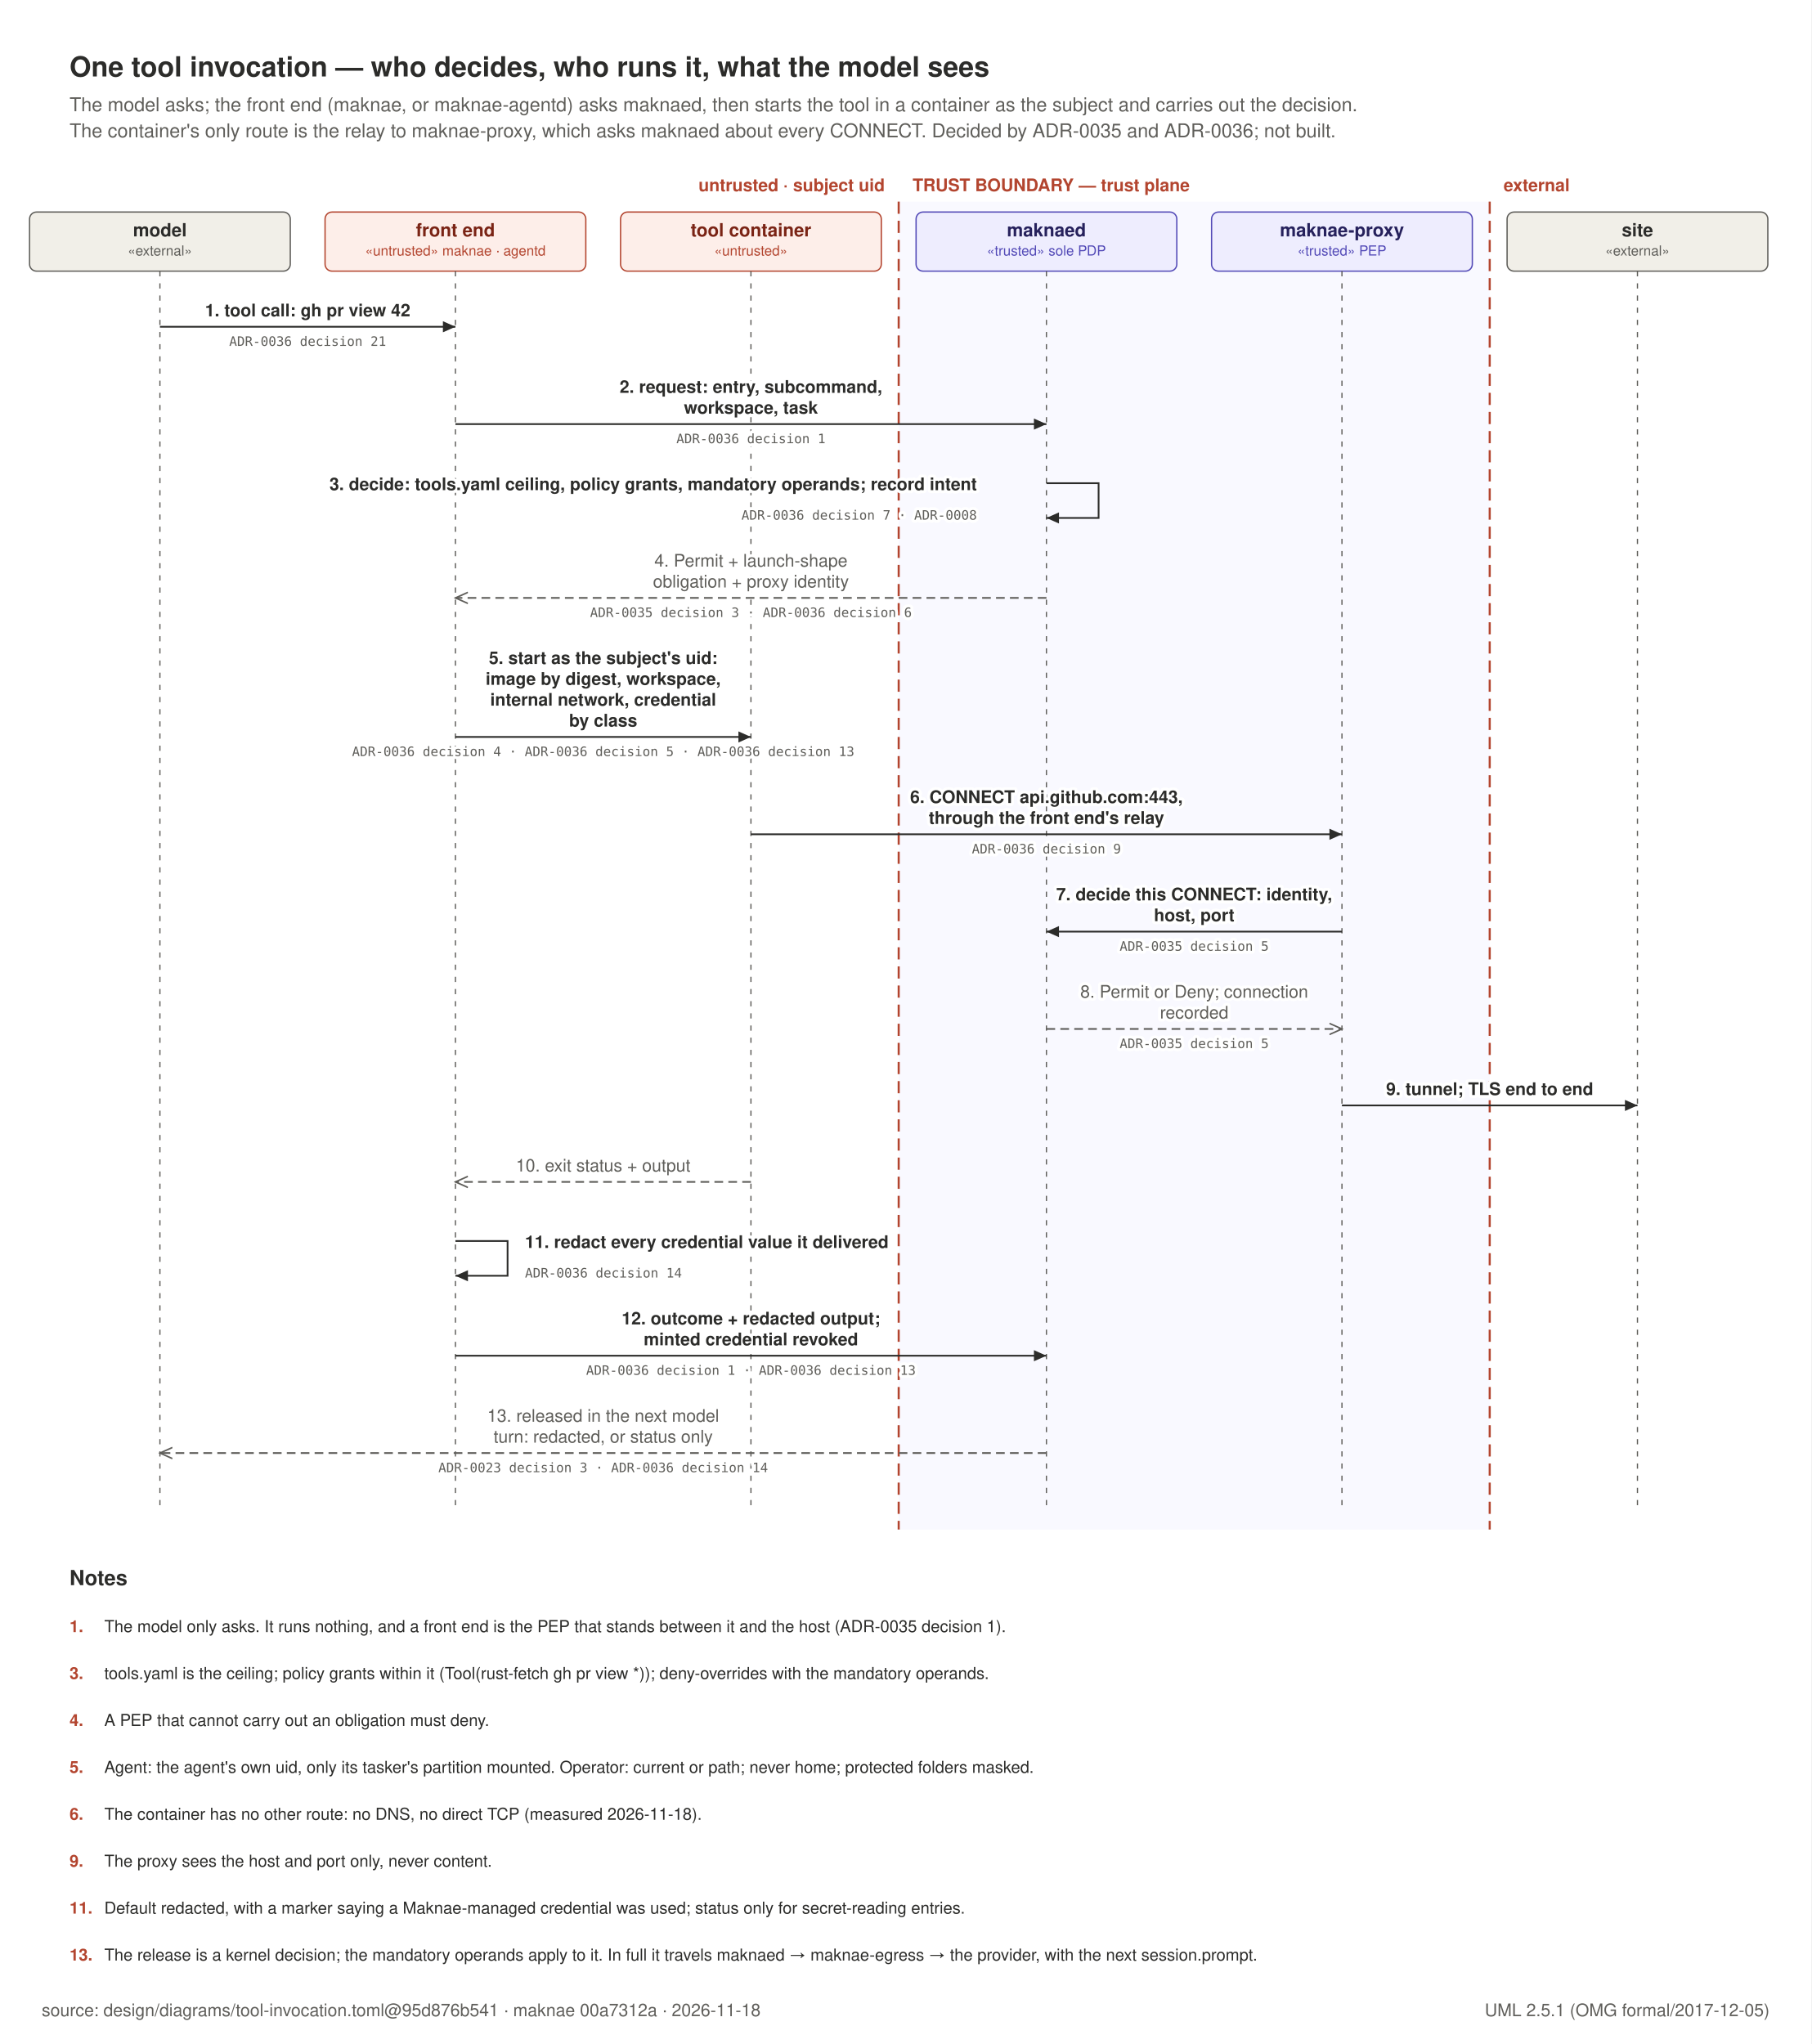
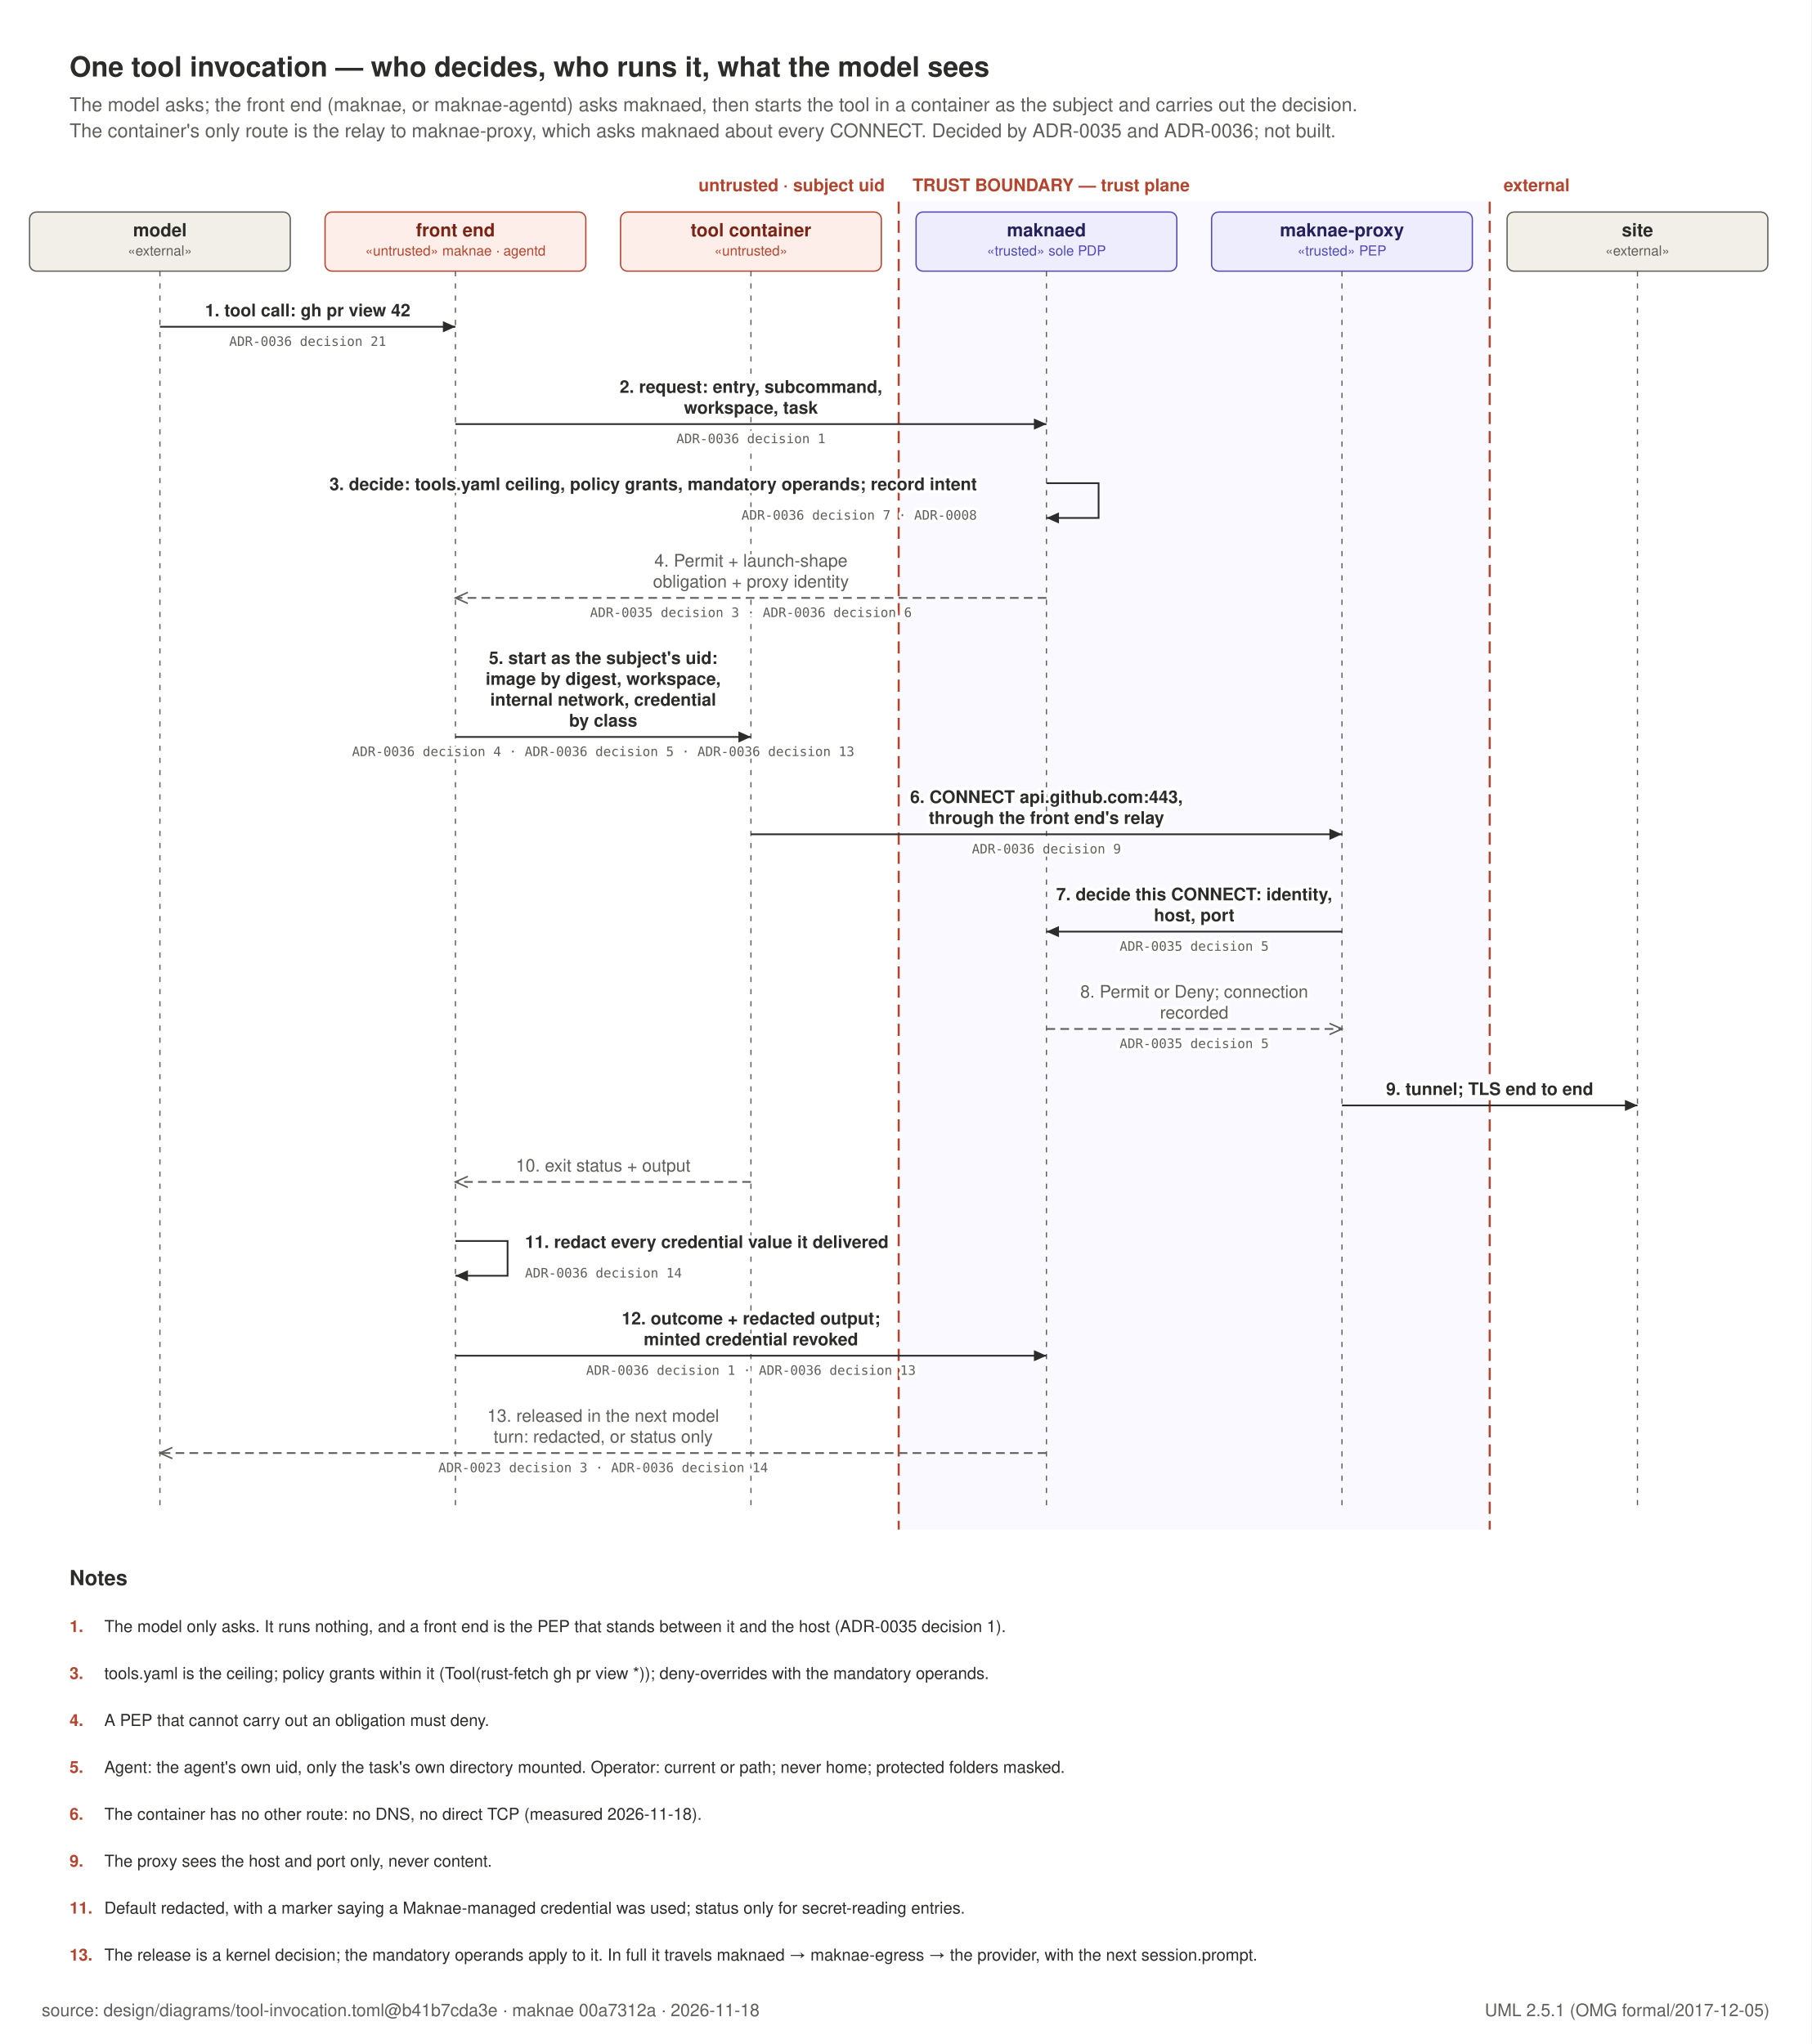
<svg xmlns="http://www.w3.org/2000/svg" width="1042" height="1176" viewBox="0 0 1042 1176" role="img">
  <rect x="0" y="0" width="1042" height="1176" fill="#FFFFFF" />
  <text x="40" y="44" text-anchor="start" font-family="Helvetica, Arial, sans-serif" font-size="16" font-weight="600" fill="#2C2C2A">One tool invocation — who decides, who runs it, what the model sees</text>
  <text x="40" y="64" text-anchor="start" font-family="Helvetica, Arial, sans-serif" font-size="11" font-weight="400" fill="#5F5E5A">The model asks; the front end (maknae, or maknae-agentd) asks maknaed, then starts the tool in a container as the subject and carries out the decision.</text>
  <text x="40" y="79" text-anchor="start" font-family="Helvetica, Arial, sans-serif" font-size="11" font-weight="400" fill="#5F5E5A">The container's only route is the relay to maknae-proxy, which asks maknaed about every CONNECT. Decided by ADR-0035 and ADR-0036; not built.</text>
  <defs>
    <marker id="call" viewBox="0 0 10 10" refX="9" refY="5" markerWidth="8" markerHeight="8" orient="auto-start-reverse">
      <path d="M 0 1 L 9 5 L 0 9 z" fill="#2C2C2A" />
    </marker>
    <marker id="rep" viewBox="0 0 10 10" refX="9" refY="5" markerWidth="8" markerHeight="8" orient="auto-start-reverse">
      <path d="M 0 1 L 9 5 L 0 9" fill="none" stroke="#5F5E5A" stroke-width="1.1" />
    </marker>
  </defs>
  <rect x="517.0" y="116" width="340.0" height="764" fill="#EEEDFE" opacity="0.35" />
  <line x1="517.0" y1="116" x2="517.0" y2="880" stroke="#B3452F" stroke-width="1.2" stroke-dasharray="7 4" />
  <text x="509.0" y="110" text-anchor="end" font-family="Helvetica, Arial, sans-serif" font-size="10" font-weight="600" fill="#B3452F">untrusted · subject uid</text>
  <text x="525.0" y="110" text-anchor="start" font-family="Helvetica, Arial, sans-serif" font-size="10" font-weight="600" fill="#B3452F">TRUST BOUNDARY — trust plane</text>
  <line x1="857.0" y1="116" x2="857.0" y2="880" stroke="#B3452F" stroke-width="1.2" stroke-dasharray="7 4" />
  <text x="865.0" y="110" text-anchor="start" font-family="Helvetica, Arial, sans-serif" font-size="10" font-weight="600" fill="#B3452F">external</text>
  <rect x="17.0" y="122" width="150" height="34" rx="4" fill="#F1EFE8" stroke="#5F5E5A" stroke-width="0.75" />
  <text x="92" y="136" text-anchor="middle" font-family="Helvetica, Arial, sans-serif" font-size="10.5" font-weight="600" fill="#2C2C2A">model</text>
  <text x="92" y="147" text-anchor="middle" font-family="Helvetica, Arial, sans-serif" font-size="8" font-weight="400" fill="#5F5E5A">«external»</text>
  <line x1="92" y1="156" x2="92" y2="868" stroke="#5F5E5A" stroke-width="0.7" stroke-dasharray="3 4" />
  <rect x="187.0" y="122" width="150" height="34" rx="4" fill="#FDEEE9" stroke="#B3452F" stroke-width="0.75" />
  <text x="262" y="136" text-anchor="middle" font-family="Helvetica, Arial, sans-serif" font-size="10.5" font-weight="600" fill="#7A2415">front end</text>
  <text x="262" y="147" text-anchor="middle" font-family="Helvetica, Arial, sans-serif" font-size="8" font-weight="400" fill="#B3452F">«untrusted» maknae · agentd</text>
  <line x1="262" y1="156" x2="262" y2="868" stroke="#5F5E5A" stroke-width="0.7" stroke-dasharray="3 4" />
  <rect x="357.0" y="122" width="150" height="34" rx="4" fill="#FDEEE9" stroke="#B3452F" stroke-width="0.75" />
  <text x="432" y="136" text-anchor="middle" font-family="Helvetica, Arial, sans-serif" font-size="10.5" font-weight="600" fill="#7A2415">tool container</text>
  <text x="432" y="147" text-anchor="middle" font-family="Helvetica, Arial, sans-serif" font-size="8" font-weight="400" fill="#B3452F">«untrusted»</text>
  <line x1="432" y1="156" x2="432" y2="868" stroke="#5F5E5A" stroke-width="0.7" stroke-dasharray="3 4" />
  <rect x="527.0" y="122" width="150" height="34" rx="4" fill="#EEEDFE" stroke="#534AB7" stroke-width="0.75" />
  <text x="602" y="136" text-anchor="middle" font-family="Helvetica, Arial, sans-serif" font-size="10.5" font-weight="600" fill="#26215C">maknaed</text>
  <text x="602" y="147" text-anchor="middle" font-family="Helvetica, Arial, sans-serif" font-size="8" font-weight="400" fill="#534AB7">«trusted» sole PDP</text>
  <line x1="602" y1="156" x2="602" y2="868" stroke="#5F5E5A" stroke-width="0.7" stroke-dasharray="3 4" />
  <rect x="697.0" y="122" width="150" height="34" rx="4" fill="#EEEDFE" stroke="#534AB7" stroke-width="0.75" />
  <text x="772" y="136" text-anchor="middle" font-family="Helvetica, Arial, sans-serif" font-size="10.5" font-weight="600" fill="#26215C">maknae-proxy</text>
  <text x="772" y="147" text-anchor="middle" font-family="Helvetica, Arial, sans-serif" font-size="8" font-weight="400" fill="#534AB7">«trusted» PEP</text>
  <line x1="772" y1="156" x2="772" y2="868" stroke="#5F5E5A" stroke-width="0.7" stroke-dasharray="3 4" />
  <rect x="867.0" y="122" width="150" height="34" rx="4" fill="#F1EFE8" stroke="#5F5E5A" stroke-width="0.75" />
  <text x="942" y="136" text-anchor="middle" font-family="Helvetica, Arial, sans-serif" font-size="10.5" font-weight="600" fill="#2C2C2A">site</text>
  <text x="942" y="147" text-anchor="middle" font-family="Helvetica, Arial, sans-serif" font-size="8" font-weight="400" fill="#5F5E5A">«external»</text>
  <line x1="942" y1="156" x2="942" y2="868" stroke="#5F5E5A" stroke-width="0.7" stroke-dasharray="3 4" />
  <line x1="92" y1="188" x2="262" y2="188" stroke="#2C2C2A" stroke-width="1" marker-end="url(#call)" />
  <text x="177.0" y="182" text-anchor="middle" font-family="Helvetica, Arial, sans-serif" font-size="10" font-weight="600" fill="#2C2C2A" stroke="#FFFFFF" stroke-width="3.5" paint-order="stroke" stroke-linejoin="round">1. tool call: gh pr view 42</text>
  <text x="177.0" y="199" text-anchor="middle" font-family="ui-monospace, SFMono-Regular, Menlo, monospace" font-size="7.5" font-weight="400" fill="#5F5E5A" stroke="#FFFFFF" stroke-width="3.5" paint-order="stroke" stroke-linejoin="round">ADR-0036 decision 21</text>
  <line x1="262" y1="244" x2="602" y2="244" stroke="#2C2C2A" stroke-width="1" marker-end="url(#call)" />
  <text x="432.0" y="226" text-anchor="middle" font-family="Helvetica, Arial, sans-serif" font-size="10" font-weight="600" fill="#2C2C2A" stroke="#FFFFFF" stroke-width="3.5" paint-order="stroke" stroke-linejoin="round">2. request: entry, subcommand,</text>
  <text x="432.0" y="238" text-anchor="middle" font-family="Helvetica, Arial, sans-serif" font-size="10" font-weight="600" fill="#2C2C2A" stroke="#FFFFFF" stroke-width="3.5" paint-order="stroke" stroke-linejoin="round">workspace, task</text>
  <text x="432.0" y="255" text-anchor="middle" font-family="ui-monospace, SFMono-Regular, Menlo, monospace" font-size="7.5" font-weight="400" fill="#5F5E5A" stroke="#FFFFFF" stroke-width="3.5" paint-order="stroke" stroke-linejoin="round">ADR-0036 decision 1</text>
  <path d="M 602 278 h 30 v 20 h -30" fill="none" stroke="#2C2C2A" stroke-width="1" marker-end="url(#call)" />
  <text x="562" y="282" text-anchor="end" font-family="Helvetica, Arial, sans-serif" font-size="10" font-weight="600" fill="#2C2C2A" stroke="#FFFFFF" stroke-width="3.5" paint-order="stroke" stroke-linejoin="round">3. decide: tools.yaml ceiling, policy grants, mandatory operands; record intent</text>
  <text x="562" y="299" text-anchor="end" font-family="ui-monospace, SFMono-Regular, Menlo, monospace" font-size="7.5" font-weight="400" fill="#5F5E5A" stroke="#FFFFFF" stroke-width="3.5" paint-order="stroke" stroke-linejoin="round">ADR-0036 decision 7 · ADR-0008</text>
  <line x1="602" y1="344" x2="262" y2="344" stroke="#5F5E5A" stroke-width="1" stroke-dasharray="5 3" marker-end="url(#rep)" />
  <text x="432.0" y="326" text-anchor="middle" font-family="Helvetica, Arial, sans-serif" font-size="10" font-weight="400" fill="#5F5E5A" stroke="#FFFFFF" stroke-width="3.5" paint-order="stroke" stroke-linejoin="round">4. Permit + launch-shape</text>
  <text x="432.0" y="338" text-anchor="middle" font-family="Helvetica, Arial, sans-serif" font-size="10" font-weight="400" fill="#5F5E5A" stroke="#FFFFFF" stroke-width="3.5" paint-order="stroke" stroke-linejoin="round">obligation + proxy identity</text>
  <text x="432.0" y="355" text-anchor="middle" font-family="ui-monospace, SFMono-Regular, Menlo, monospace" font-size="7.5" font-weight="400" fill="#5F5E5A" stroke="#FFFFFF" stroke-width="3.5" paint-order="stroke" stroke-linejoin="round">ADR-0035 decision 3 · ADR-0036 decision 6</text>
  <line x1="262" y1="424" x2="432" y2="424" stroke="#2C2C2A" stroke-width="1" marker-end="url(#call)" />
  <text x="347.0" y="382" text-anchor="middle" font-family="Helvetica, Arial, sans-serif" font-size="10" font-weight="600" fill="#2C2C2A" stroke="#FFFFFF" stroke-width="3.5" paint-order="stroke" stroke-linejoin="round">5. start as the subject's uid:</text>
  <text x="347.0" y="394" text-anchor="middle" font-family="Helvetica, Arial, sans-serif" font-size="10" font-weight="600" fill="#2C2C2A" stroke="#FFFFFF" stroke-width="3.5" paint-order="stroke" stroke-linejoin="round">image by digest, workspace,</text>
  <text x="347.0" y="406" text-anchor="middle" font-family="Helvetica, Arial, sans-serif" font-size="10" font-weight="600" fill="#2C2C2A" stroke="#FFFFFF" stroke-width="3.5" paint-order="stroke" stroke-linejoin="round">internal network, credential</text>
  <text x="347.0" y="418" text-anchor="middle" font-family="Helvetica, Arial, sans-serif" font-size="10" font-weight="600" fill="#2C2C2A" stroke="#FFFFFF" stroke-width="3.5" paint-order="stroke" stroke-linejoin="round">by class</text>
  <text x="347.0" y="435" text-anchor="middle" font-family="ui-monospace, SFMono-Regular, Menlo, monospace" font-size="7.5" font-weight="400" fill="#5F5E5A" stroke="#FFFFFF" stroke-width="3.5" paint-order="stroke" stroke-linejoin="round">ADR-0036 decision 4 · ADR-0036 decision 5 · ADR-0036 decision 13</text>
  <line x1="432" y1="480" x2="772" y2="480" stroke="#2C2C2A" stroke-width="1" marker-end="url(#call)" />
  <text x="602.0" y="462" text-anchor="middle" font-family="Helvetica, Arial, sans-serif" font-size="10" font-weight="600" fill="#2C2C2A" stroke="#FFFFFF" stroke-width="3.5" paint-order="stroke" stroke-linejoin="round">6. CONNECT api.github.com:443,</text>
  <text x="602.0" y="474" text-anchor="middle" font-family="Helvetica, Arial, sans-serif" font-size="10" font-weight="600" fill="#2C2C2A" stroke="#FFFFFF" stroke-width="3.5" paint-order="stroke" stroke-linejoin="round">through the front end's relay</text>
  <text x="602.0" y="491" text-anchor="middle" font-family="ui-monospace, SFMono-Regular, Menlo, monospace" font-size="7.5" font-weight="400" fill="#5F5E5A" stroke="#FFFFFF" stroke-width="3.5" paint-order="stroke" stroke-linejoin="round">ADR-0036 decision 9</text>
  <line x1="772" y1="536" x2="602" y2="536" stroke="#2C2C2A" stroke-width="1" marker-end="url(#call)" />
  <text x="687.0" y="518" text-anchor="middle" font-family="Helvetica, Arial, sans-serif" font-size="10" font-weight="600" fill="#2C2C2A" stroke="#FFFFFF" stroke-width="3.5" paint-order="stroke" stroke-linejoin="round">7. decide this CONNECT: identity,</text>
  <text x="687.0" y="530" text-anchor="middle" font-family="Helvetica, Arial, sans-serif" font-size="10" font-weight="600" fill="#2C2C2A" stroke="#FFFFFF" stroke-width="3.5" paint-order="stroke" stroke-linejoin="round">host, port</text>
  <text x="687.0" y="547" text-anchor="middle" font-family="ui-monospace, SFMono-Regular, Menlo, monospace" font-size="7.5" font-weight="400" fill="#5F5E5A" stroke="#FFFFFF" stroke-width="3.5" paint-order="stroke" stroke-linejoin="round">ADR-0035 decision 5</text>
  <line x1="602" y1="592" x2="772" y2="592" stroke="#5F5E5A" stroke-width="1" stroke-dasharray="5 3" marker-end="url(#rep)" />
  <text x="687.0" y="574" text-anchor="middle" font-family="Helvetica, Arial, sans-serif" font-size="10" font-weight="400" fill="#5F5E5A" stroke="#FFFFFF" stroke-width="3.5" paint-order="stroke" stroke-linejoin="round">8. Permit or Deny; connection</text>
  <text x="687.0" y="586" text-anchor="middle" font-family="Helvetica, Arial, sans-serif" font-size="10" font-weight="400" fill="#5F5E5A" stroke="#FFFFFF" stroke-width="3.5" paint-order="stroke" stroke-linejoin="round">recorded</text>
  <text x="687.0" y="603" text-anchor="middle" font-family="ui-monospace, SFMono-Regular, Menlo, monospace" font-size="7.5" font-weight="400" fill="#5F5E5A" stroke="#FFFFFF" stroke-width="3.5" paint-order="stroke" stroke-linejoin="round">ADR-0035 decision 5</text>
  <line x1="772" y1="636" x2="942" y2="636" stroke="#2C2C2A" stroke-width="1" marker-end="url(#call)" />
  <text x="857.0" y="630" text-anchor="middle" font-family="Helvetica, Arial, sans-serif" font-size="10" font-weight="600" fill="#2C2C2A" stroke="#FFFFFF" stroke-width="3.5" paint-order="stroke" stroke-linejoin="round">9. tunnel; TLS end to end</text>
  <line x1="432" y1="680" x2="262" y2="680" stroke="#5F5E5A" stroke-width="1" stroke-dasharray="5 3" marker-end="url(#rep)" />
  <text x="347.0" y="674" text-anchor="middle" font-family="Helvetica, Arial, sans-serif" font-size="10" font-weight="400" fill="#5F5E5A" stroke="#FFFFFF" stroke-width="3.5" paint-order="stroke" stroke-linejoin="round">10. exit status + output</text>
  <path d="M 262 714 h 30 v 20 h -30" fill="none" stroke="#2C2C2A" stroke-width="1" marker-end="url(#call)" />
  <text x="302" y="718" text-anchor="start" font-family="Helvetica, Arial, sans-serif" font-size="10" font-weight="600" fill="#2C2C2A" stroke="#FFFFFF" stroke-width="3.5" paint-order="stroke" stroke-linejoin="round">11. redact every credential value it delivered</text>
  <text x="302" y="735" text-anchor="start" font-family="ui-monospace, SFMono-Regular, Menlo, monospace" font-size="7.5" font-weight="400" fill="#5F5E5A" stroke="#FFFFFF" stroke-width="3.5" paint-order="stroke" stroke-linejoin="round">ADR-0036 decision 14</text>
  <line x1="262" y1="780" x2="602" y2="780" stroke="#2C2C2A" stroke-width="1" marker-end="url(#call)" />
  <text x="432.0" y="762" text-anchor="middle" font-family="Helvetica, Arial, sans-serif" font-size="10" font-weight="600" fill="#2C2C2A" stroke="#FFFFFF" stroke-width="3.5" paint-order="stroke" stroke-linejoin="round">12. outcome + redacted output;</text>
  <text x="432.0" y="774" text-anchor="middle" font-family="Helvetica, Arial, sans-serif" font-size="10" font-weight="600" fill="#2C2C2A" stroke="#FFFFFF" stroke-width="3.5" paint-order="stroke" stroke-linejoin="round">minted credential revoked</text>
  <text x="432.0" y="791" text-anchor="middle" font-family="ui-monospace, SFMono-Regular, Menlo, monospace" font-size="7.5" font-weight="400" fill="#5F5E5A" stroke="#FFFFFF" stroke-width="3.5" paint-order="stroke" stroke-linejoin="round">ADR-0036 decision 1 · ADR-0036 decision 13</text>
  <line x1="602" y1="836" x2="92" y2="836" stroke="#5F5E5A" stroke-width="1" stroke-dasharray="5 3" marker-end="url(#rep)" />
  <text x="347.0" y="818" text-anchor="middle" font-family="Helvetica, Arial, sans-serif" font-size="10" font-weight="400" fill="#5F5E5A" stroke="#FFFFFF" stroke-width="3.5" paint-order="stroke" stroke-linejoin="round">13. released in the next model</text>
  <text x="347.0" y="830" text-anchor="middle" font-family="Helvetica, Arial, sans-serif" font-size="10" font-weight="400" fill="#5F5E5A" stroke="#FFFFFF" stroke-width="3.5" paint-order="stroke" stroke-linejoin="round">turn: redacted, or status only</text>
  <text x="347.0" y="847" text-anchor="middle" font-family="ui-monospace, SFMono-Regular, Menlo, monospace" font-size="7.5" font-weight="400" fill="#5F5E5A" stroke="#FFFFFF" stroke-width="3.5" paint-order="stroke" stroke-linejoin="round">ADR-0023 decision 3 · ADR-0036 decision 14</text>
  <text x="40" y="912" text-anchor="start" font-family="Helvetica, Arial, sans-serif" font-size="12" font-weight="600" fill="#2C2C2A">Notes</text>
  <text x="40" y="939" text-anchor="start" font-family="Helvetica, Arial, sans-serif" font-size="9.5" font-weight="600" fill="#B3452F">1.</text>
  <text x="60" y="939" text-anchor="start" font-family="Helvetica, Arial, sans-serif" font-size="9.5" font-weight="400" fill="#2C2C2A">The model only asks. It runs nothing, and a front end is the PEP that stands between it and the host (ADR-0035 decision 1).</text>
  <text x="40" y="966" text-anchor="start" font-family="Helvetica, Arial, sans-serif" font-size="9.5" font-weight="600" fill="#B3452F">3.</text>
  <text x="60" y="966" text-anchor="start" font-family="Helvetica, Arial, sans-serif" font-size="9.5" font-weight="400" fill="#2C2C2A">tools.yaml is the ceiling; policy grants within it (Tool(rust-fetch gh pr view *)); deny-overrides with the mandatory operands.</text>
  <text x="40" y="993" text-anchor="start" font-family="Helvetica, Arial, sans-serif" font-size="9.5" font-weight="600" fill="#B3452F">4.</text>
  <text x="60" y="993" text-anchor="start" font-family="Helvetica, Arial, sans-serif" font-size="9.5" font-weight="400" fill="#2C2C2A">A PEP that cannot carry out an obligation must deny.</text>
  <text x="40" y="1020" text-anchor="start" font-family="Helvetica, Arial, sans-serif" font-size="9.5" font-weight="600" fill="#B3452F">5.</text>
-   <text x="60" y="1020" text-anchor="start" font-family="Helvetica, Arial, sans-serif" font-size="9.5" font-weight="400" fill="#2C2C2A">Agent: the agent's own uid, only its tasker's partition mounted. Operator: current or path; never home; protected folders masked.</text>
+   <text x="60" y="1020" text-anchor="start" font-family="Helvetica, Arial, sans-serif" font-size="9.5" font-weight="400" fill="#2C2C2A">Agent: the agent's own uid, only the task's own directory mounted. Operator: current or path; never home; protected folders masked.</text>
  <text x="40" y="1047" text-anchor="start" font-family="Helvetica, Arial, sans-serif" font-size="9.5" font-weight="600" fill="#B3452F">6.</text>
  <text x="60" y="1047" text-anchor="start" font-family="Helvetica, Arial, sans-serif" font-size="9.5" font-weight="400" fill="#2C2C2A">The container has no other route: no DNS, no direct TCP (measured 2026-11-18).</text>
  <text x="40" y="1074" text-anchor="start" font-family="Helvetica, Arial, sans-serif" font-size="9.5" font-weight="600" fill="#B3452F">9.</text>
  <text x="60" y="1074" text-anchor="start" font-family="Helvetica, Arial, sans-serif" font-size="9.5" font-weight="400" fill="#2C2C2A">The proxy sees the host and port only, never content.</text>
  <text x="40" y="1101" text-anchor="start" font-family="Helvetica, Arial, sans-serif" font-size="9.5" font-weight="600" fill="#B3452F">11.</text>
  <text x="60" y="1101" text-anchor="start" font-family="Helvetica, Arial, sans-serif" font-size="9.5" font-weight="400" fill="#2C2C2A">Default redacted, with a marker saying a Maknae-managed credential was used; status only for secret-reading entries.</text>
  <text x="40" y="1128" text-anchor="start" font-family="Helvetica, Arial, sans-serif" font-size="9.5" font-weight="600" fill="#B3452F">13.</text>
  <text x="60" y="1128" text-anchor="start" font-family="Helvetica, Arial, sans-serif" font-size="9.5" font-weight="400" fill="#2C2C2A">The release is a kernel decision; the mandatory operands apply to it. In full it travels maknaed → maknae-egress → the provider, with the next session.prompt.</text>
-   <text x="24" y="1160" text-anchor="start" font-family="Helvetica, Arial, sans-serif" font-size="10" font-weight="400" fill="#5F5E5A">source: design/diagrams/tool-invocation.toml@95d876b541 · maknae 00a7312a · 2026-11-18</text>
+   <text x="24" y="1160" text-anchor="start" font-family="Helvetica, Arial, sans-serif" font-size="10" font-weight="400" fill="#5F5E5A">source: design/diagrams/tool-invocation.toml@b41b7cda3e · maknae 00a7312a · 2026-11-18</text>
  <text x="1018" y="1160" text-anchor="end" font-family="Helvetica, Arial, sans-serif" font-size="10" font-weight="400" fill="#5F5E5A">UML 2.5.1 (OMG formal/2017-12-05)</text>
</svg>
